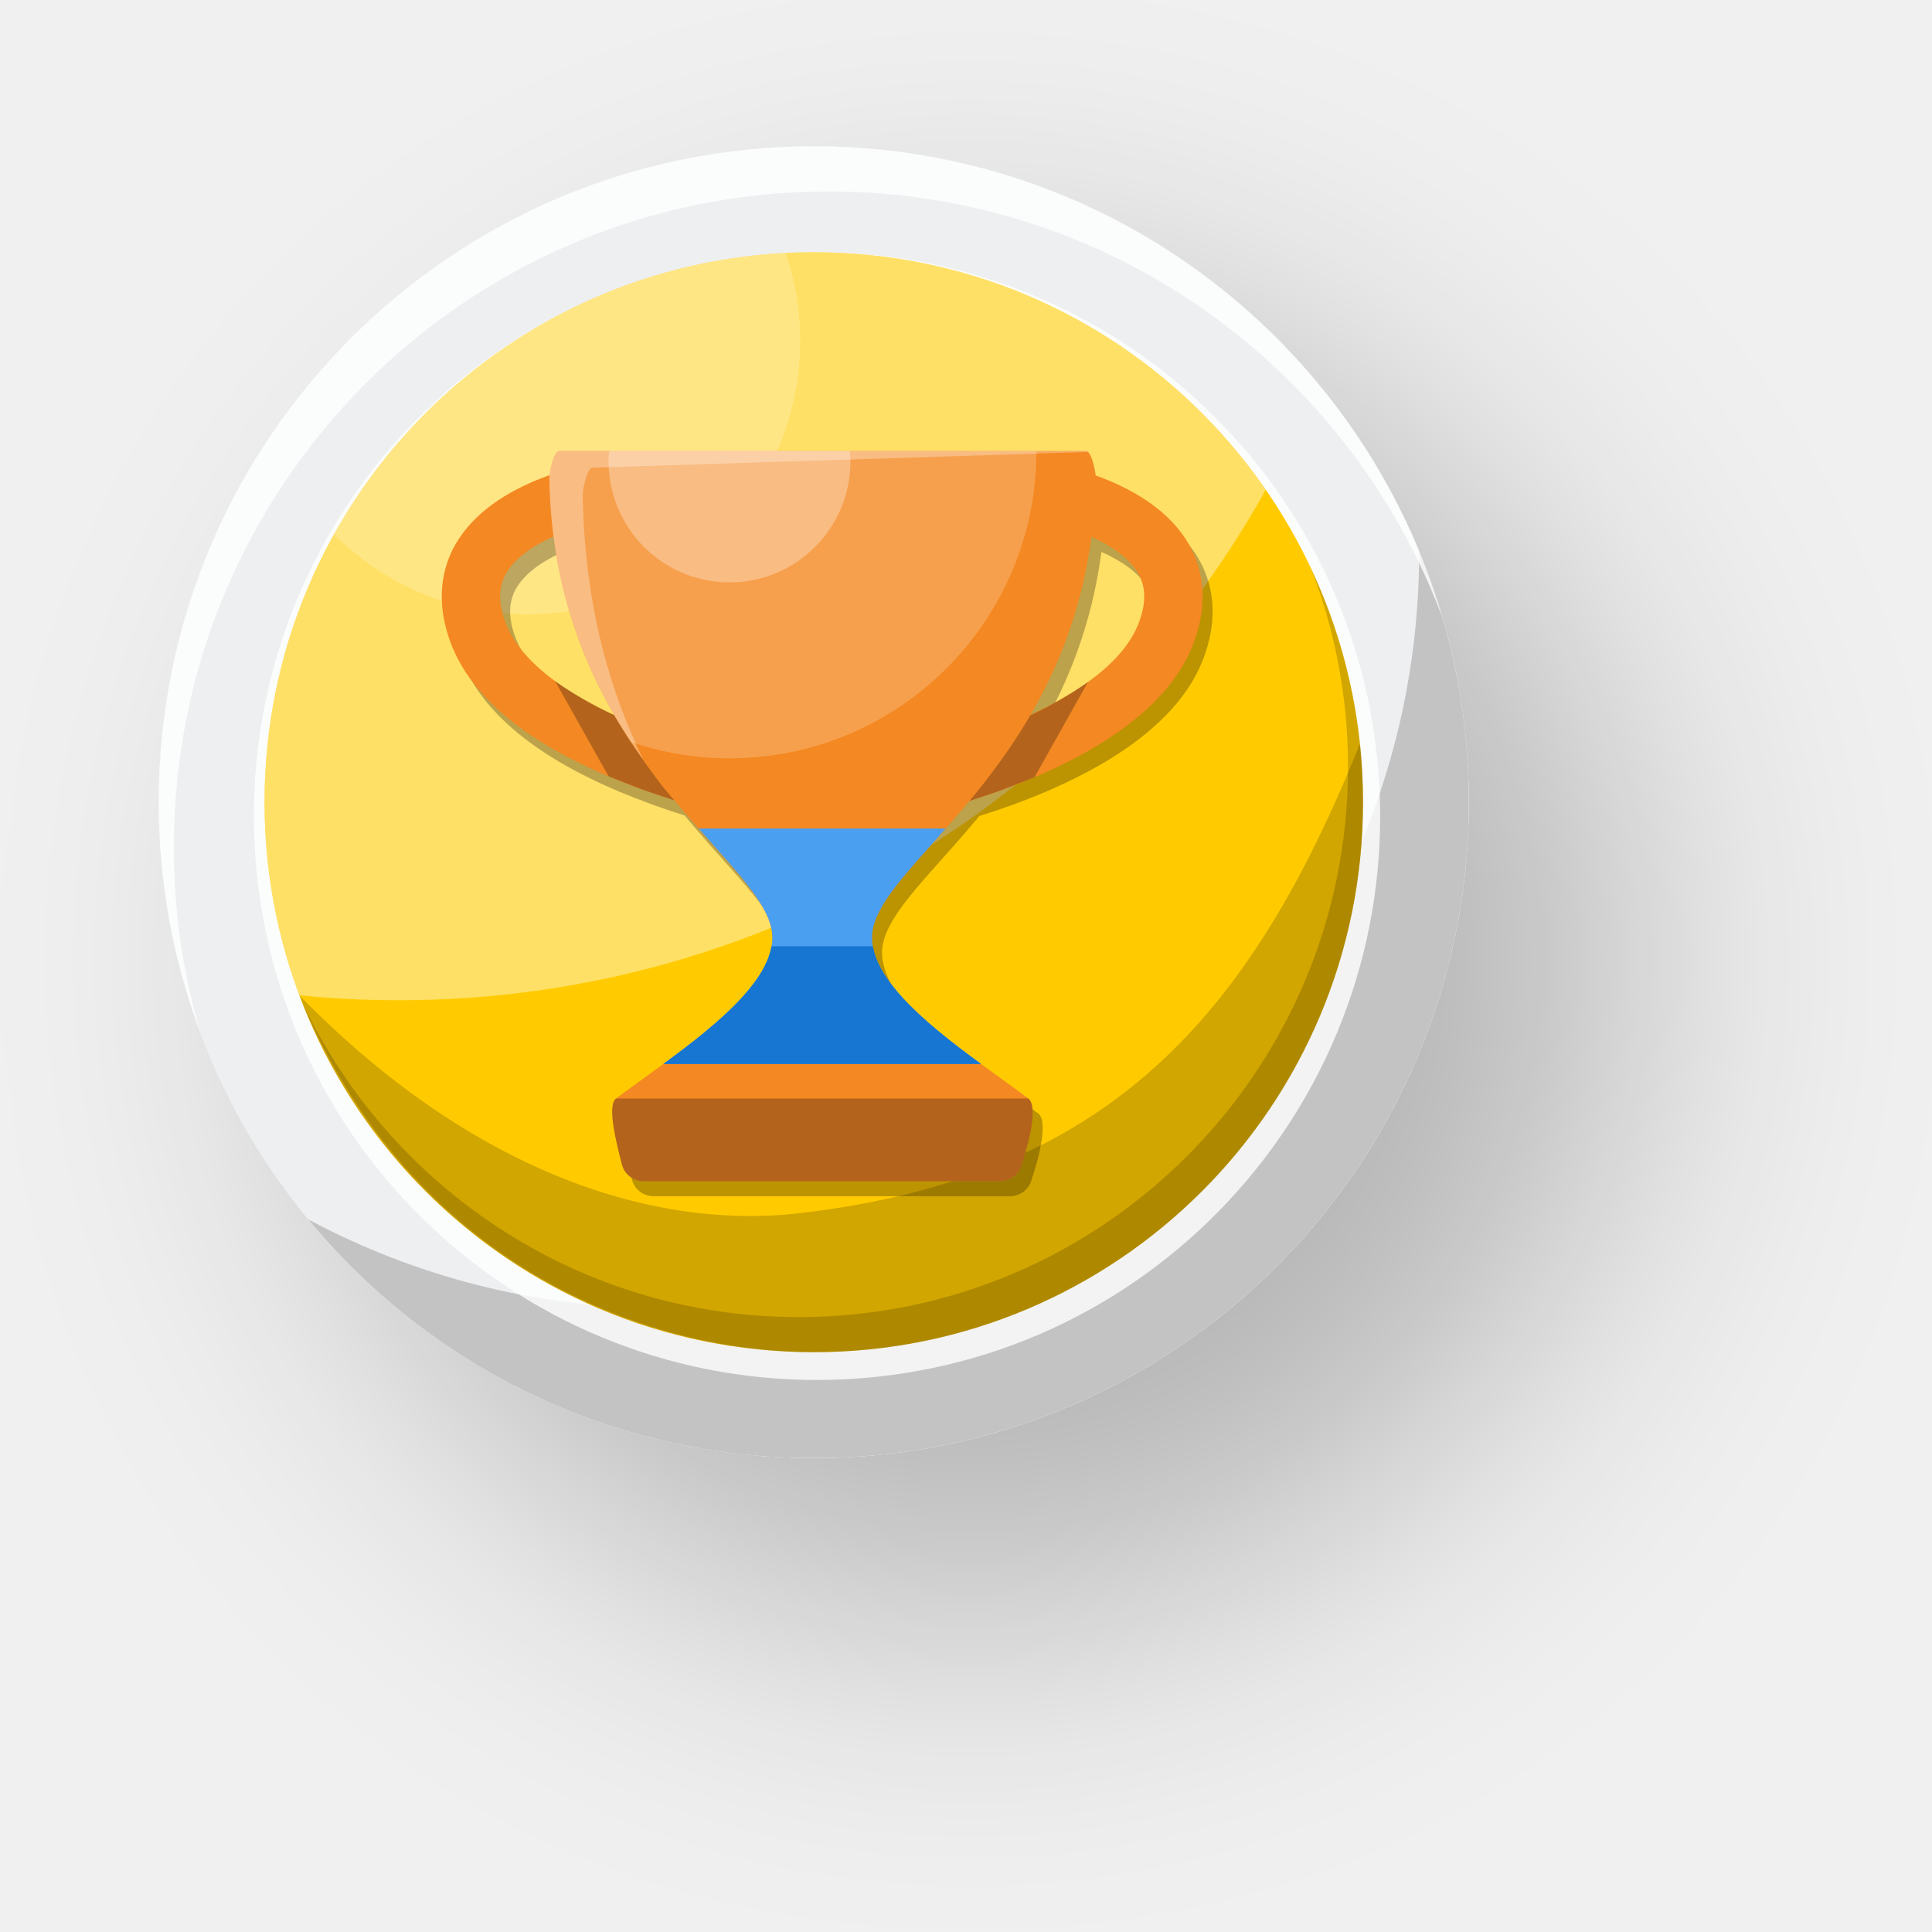
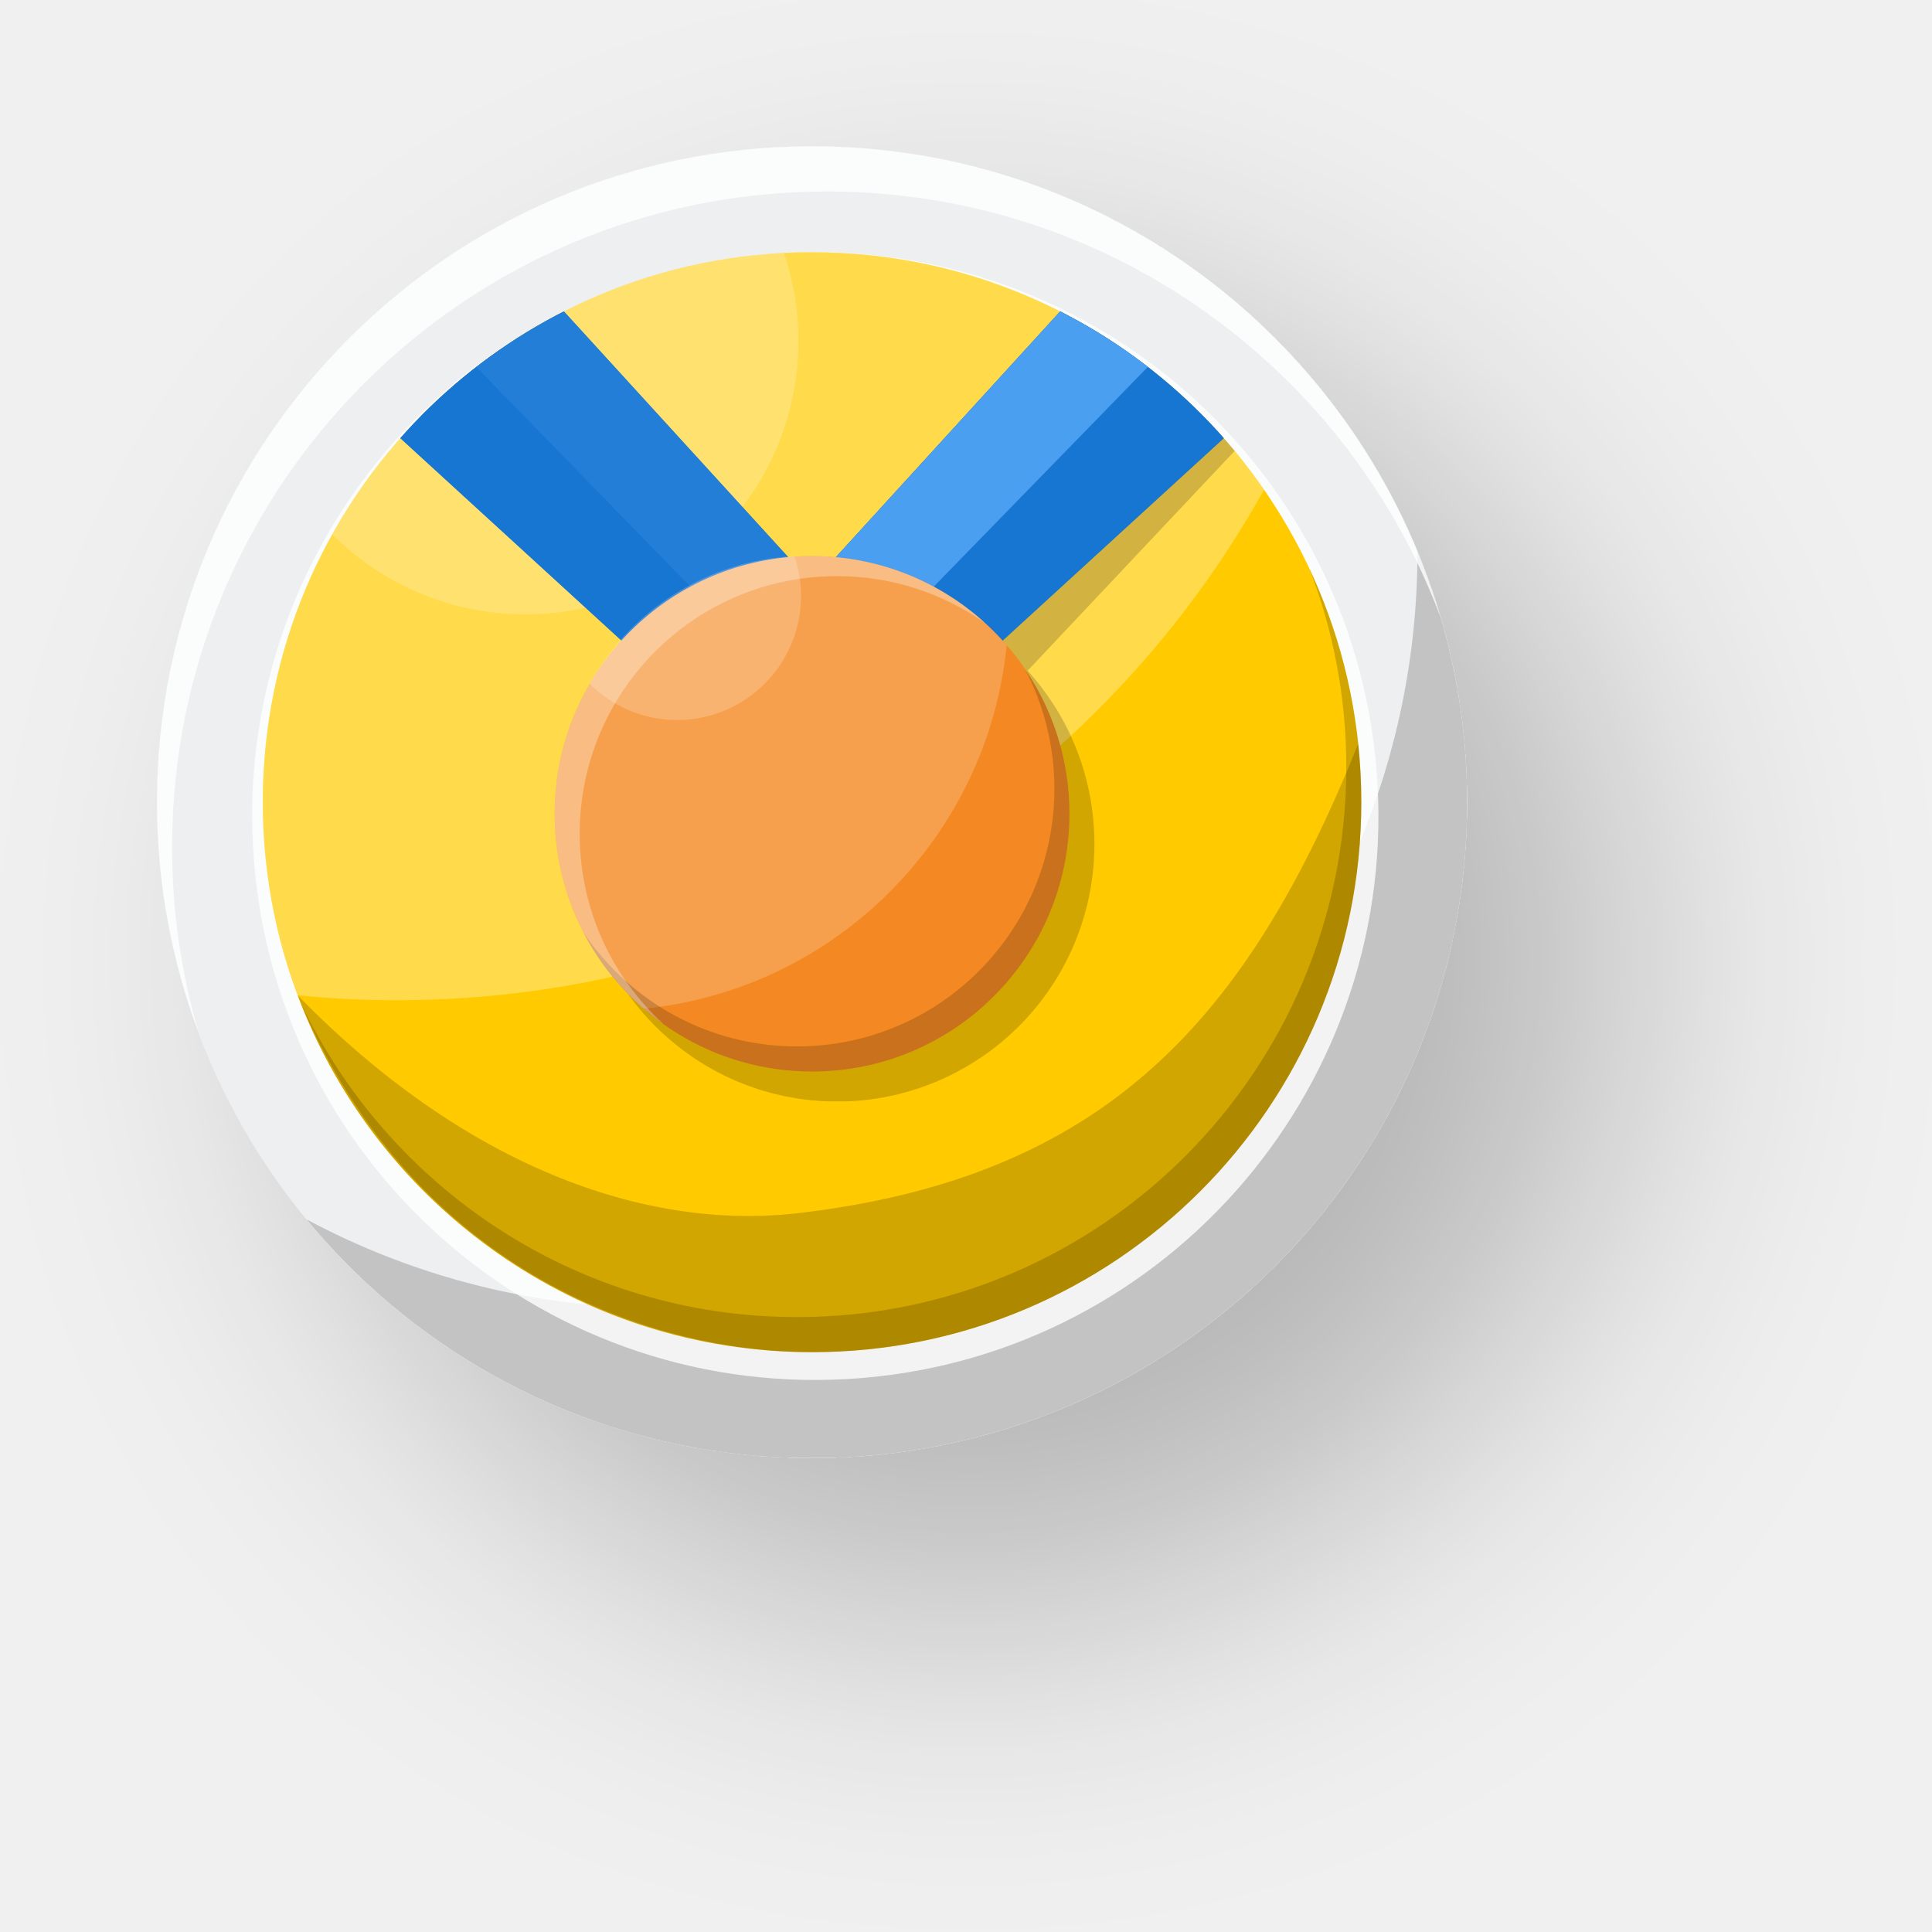
<svg xmlns="http://www.w3.org/2000/svg" xmlns:xlink="http://www.w3.org/1999/xlink" width="123px" height="123px" viewBox="0 0 123 123" version="1.1">
  <defs>
    <filter x="-50%" y="-50%" width="200%" height="200%" filterUnits="objectBoundingBox" id="filter-1">
      <feOffset dx="10" dy="10" in="SourceAlpha" result="shadowOffsetOuter1" />
      <feGaussianBlur stdDeviation="10" in="shadowOffsetOuter1" result="shadowBlurOuter1" />
      <feColorMatrix values="0 0 0 0 0   0 0 0 0 0   0 0 0 0 0  0 0 0 0.246 0" type="matrix" in="shadowBlurOuter1" result="shadowMatrixOuter1" />
      <feMerge>
        <feMergeNode in="shadowMatrixOuter1" />
        <feMergeNode in="SourceGraphic" />
      </feMerge>
    </filter>
    <polygon id="path-2" points="74.156 57.754 74.156 0.049 0.289 0.049 0.289 57.754 74.156 57.754" />
+     <path d="M0.014,52.787 C0.294,53.267 0.586,53.74 0.888,54.206 L59.565,54.206 C61.665,50.972 63.246,47.369 64.19,43.515 L64.19,26.778 C60.443,11.482 46.659,0.133 30.227,0.133 C17.339,0.133 6.079,7.114 0.014,17.506 L0.014,52.787 L0.014,52.787 Z" id="path-4" />
+     <path d="M34.184,26.575 C30.366,11.382 16.631,0.133 0.272,0.133 L0.272,28.915 L34.184,28.915 L34.184,26.575 L34.184,26.575 Z" id="path-6" />
+     <path d="M34.184,26.575 C30.366,11.382 16.631,0.133 0.272,0.133 L0.272,28.915 L34.184,28.915 L34.184,26.575 L34.184,26.575 Z" id="path-8" />
+     <path d="M29.079,15.293 C22.772,6.135 12.222,0.133 0.272,0.133 L0.272,25.24 L29.079,25.24 L29.079,15.293 L29.079,15.293 Z" id="path-10" />
+     <path d="M34.05,0.133 C17.691,0.133 3.956,11.382 0.138,26.575 L0.138,28.915 L34.05,28.915 L34.05,0.133 L34.05,0.133 Z" id="path-12" />
+     <path d="M34.05,0.133 C17.691,0.133 3.956,11.382 0.138,26.575 L0.138,28.915 L34.05,28.915 L34.05,0.133 L34.05,0.133 Z" id="path-14" />
+     <path d="M28.952,0.133 C17.002,0.133 6.452,6.135 0.145,15.293 L0.145,25.24 L28.952,25.24 L28.952,0.133 L28.952,0.133 Z" id="path-16" />
  </defs>
  <g id="GdS-md" stroke="none" stroke-width="1" fill="none" fill-rule="evenodd">
-     <g id="07---game_mapa" transform="translate(-705, -588)">
+     <g id="07---game_mapa" transform="translate(-467, -588)">
      <g id="Group-4" transform="translate(467, 588)">
-         <g id="Page-1" filter="url(#filter-1)" transform="translate(237.1092, 0)">
-           <g id="Group-20" transform="translate(11, 9.224636)">
+         <g id="Page-1" filter="url(#filter-1)">
+           <g id="Group-20" transform="translate(10, 9.224636)">
            <path d="M83.397,41.847 C83.397,64.907 64.728,83.6 41.699,83.6 C18.669,83.6 0,64.907 0,41.847 C0,18.788 18.669,0.094 41.699,0.094 C64.728,0.094 83.397,18.788 83.397,41.847" id="Fill-1" fill="#EDEFF1" />
            <g id="Group-5" transform="translate(9.241448, 25.84592)">
              <mask id="mask-3" fill="white">
                <use xlink:href="#path-2" />
              </mask>
              <g id="Clip-4" />
              <path d="M71.001,0.049 C71,26.65 49.464,48.214 22.897,48.214 C14.725,48.214 7.029,46.171 0.289,42.57 C7.937,51.844 19.508,57.754 32.457,57.754 C55.487,57.754 74.156,39.061 74.156,16.001 C74.156,10.351 73.033,4.964 71.001,0.049" id="Fill-3" fill="#1E120F" opacity="0.2" mask="url(#mask-3)" />
            </g>
            <path d="M39.91,6.889 C20.141,7.993 5.008,24.934 6.11,44.729 C7.212,64.525 24.132,79.677 43.901,78.574 C63.67,77.47 78.803,60.528 77.701,40.734 C76.599,20.938 59.68,5.786 39.91,6.889" id="Fill-6" fill="#FFFFFF" opacity="0.8" />
-             <path d="M42.655,2.966 C60.538,2.966 75.79,14.24 81.714,30.077 C76.639,12.749 60.646,0.094 41.699,0.094 C18.669,0.094 0,18.788 0,41.847 C0,47 0.934,51.933 2.639,56.49 C1.545,52.756 0.956,48.807 0.956,44.719 C0.956,21.66 19.625,2.966 42.655,2.966 Z" id="Fill-8" fill="#FFFFFF" opacity="0.8" />
+             <path d="M0.956,44.719 C0.956,21.66 19.625,2.966 42.655,2.966 C60.538,2.966 75.79,14.24 81.714,30.077 C76.639,12.749 60.646,0.094 41.699,0.094 C18.669,0.094 0,18.788 0,41.847 C0,47 0.934,51.933 2.639,56.49 C1.545,52.756 0.956,48.807 0.956,44.719" id="Fill-8" fill="#FFFFFF" opacity="0.8" />
            <path d="M76.667,41.847 C76.667,61.185 61.011,76.861 41.699,76.861 C22.386,76.861 6.731,61.185 6.731,41.847 C6.731,22.51 22.386,6.834 41.699,6.834 C61.011,6.834 76.667,22.51 76.667,41.847" id="Fill-10" fill="#FFCB00" />
-             <path d="M40.857,68.005 C30.973,69.165 19.484,64.935 8.949,54.141 C15.985,71.274 30.907,76.861 41.699,76.861 C61.011,76.861 76.667,61.185 76.667,41.848 C76.667,40.591 76.599,39.351 76.471,38.13 C69.425,55.65 60.393,65.712 40.857,68.005" id="Fill-12" fill="#1E120F" opacity="0.2" />
-             <path d="M70.475,21.954 C64.165,12.819 53.63,6.834 41.699,6.834 C22.386,6.834 6.73,22.51 6.73,41.847 C6.73,46.174 7.516,50.315 8.949,54.141 C11.029,54.348 13.138,54.455 15.272,54.455 C39.01,54.455 59.685,41.34 70.475,21.954" id="Fill-14" fill="#FFFFFF" opacity="0.4" />
+             <path d="M8.949,54.141 C15.985,71.274 30.907,76.861 41.699,76.861 C61.011,76.861 76.667,61.185 76.667,41.848 C76.667,40.591 76.599,39.351 76.471,38.13 C69.425,55.65 60.393,65.712 40.857,68.005 C30.973,69.165 19.484,64.935 8.949,54.141 Z" id="Fill-12" fill="#1E120F" opacity="0.2" />
+             <path d="M70.475,21.954 C64.165,12.819 53.63,6.834 41.699,6.834 C22.386,6.834 6.73,22.51 6.73,41.847 C6.73,46.174 7.516,50.315 8.949,54.141 C11.029,54.348 13.138,54.455 15.272,54.455 C39.01,54.455 59.685,41.34 70.475,21.954" id="Fill-14" fill="#FFFFFF" opacity="0.3" />
            <path d="M11.154,24.794 C14.301,27.941 18.645,29.887 23.444,29.887 C33.048,29.887 40.833,22.092 40.833,12.476 C40.833,10.517 40.505,8.636 39.91,6.879 C27.536,7.503 16.86,14.569 11.154,24.794" id="Fill-16" fill="#FFFFFF" opacity="0.2" />
-             <path d="M73.358,26.966 C74.876,30.889 75.711,35.154 75.711,39.614 C75.711,58.951 60.055,74.627 40.743,74.627 C26.745,74.627 14.67,66.391 9.084,54.495 C14.149,67.581 26.841,76.861 41.699,76.861 C61.011,76.861 76.667,61.185 76.667,41.847 C76.667,36.526 75.479,31.483 73.358,26.966" id="Fill-18" fill="#1E120F" opacity="0.2" />
+             <path d="M75.711,39.614 C75.711,58.951 60.055,74.627 40.743,74.627 C26.745,74.627 14.67,66.391 9.084,54.495 C14.149,67.581 26.841,76.861 41.699,76.861 C61.011,76.861 76.667,61.185 76.667,41.847 C76.667,36.526 75.479,31.483 73.358,26.966 C74.876,30.889 75.711,35.154 75.711,39.614 Z" id="Fill-18" fill="#1E120F" opacity="0.2" />
          </g>
-           <g id="Group-45" transform="translate(28.84556, 28.68885)">
-             <path d="M45.136,12.037 C44.553,13.483 43.299,14.753 41.708,15.854 C41.496,15.998 41.155,16.224 40.724,16.49 C39.96,16.95 39.142,17.376 38.297,17.769 C40.084,14.695 41.566,10.994 42.169,6.449 C43.4,7.001 44.565,7.763 45.147,8.773 C45.662,9.671 45.658,10.739 45.136,12.037 M4.917,12.04 C4.394,10.739 4.39,9.671 4.906,8.773 C5.494,7.751 6.678,6.984 7.924,6.431 C7.931,6.48 7.936,6.531 7.943,6.58 C7.946,6.603 7.948,6.626 7.951,6.649 C7.963,6.735 7.977,6.82 7.989,6.906 C7.998,6.969 8.008,7.031 8.017,7.093 C8.05,7.31 8.084,7.525 8.121,7.738 C8.132,7.804 8.144,7.87 8.155,7.936 C8.175,8.047 8.195,8.157 8.215,8.266 C8.223,8.306 8.231,8.346 8.239,8.385 C8.278,8.584 8.317,8.781 8.359,8.976 C8.368,9.02 8.378,9.063 8.388,9.107 C8.462,9.445 8.541,9.779 8.625,10.107 C8.63,10.128 8.635,10.149 8.641,10.17 C8.692,10.37 8.746,10.568 8.801,10.765 C8.805,10.78 8.809,10.795 8.813,10.81 C8.848,10.934 8.885,11.057 8.921,11.179 C8.934,11.224 8.948,11.269 8.961,11.313 C9.023,11.52 9.087,11.725 9.153,11.928 C9.161,11.952 9.169,11.977 9.177,12.001 C9.21,12.101 9.242,12.2 9.275,12.298 C9.277,12.304 9.279,12.31 9.282,12.316 C9.37,12.574 9.461,12.829 9.554,13.081 C9.559,13.094 9.564,13.107 9.569,13.121 C9.593,13.184 9.616,13.248 9.64,13.311 C9.643,13.317 9.645,13.323 9.647,13.328 C9.771,13.653 9.899,13.972 10.032,14.286 C10.038,14.301 10.044,14.315 10.051,14.33 C10.574,15.566 11.159,16.716 11.782,17.79 C11.252,17.543 10.733,17.283 10.23,17.01 C9.307,16.497 8.566,16.006 8.227,15.774 C6.701,14.694 5.497,13.453 4.917,12.04 M48.364,6.906 C47.049,4.628 44.549,3.296 42.437,2.54 C42.388,2.098 32.644,1.275 32.39,1.042 L41.95,1.042 L40.357,1.042 C40.336,1.023 29.161,1.009 29.14,0.998 C29.138,0.997 34.873,0.996 34.872,0.996 C34.851,0.986 41.84,0.981 41.818,0.98 C41.816,0.98 41.815,0.979 41.813,0.979 L38.67,0.979 L26.795,0.979 L11.46,0.979 L8.292,0.979 C7.973,0.979 7.733,1.995 7.671,2.52 C5.548,3.273 3.016,4.607 1.689,6.906 C0.924,8.231 0.264,10.439 1.473,13.443 C2.806,16.691 6.151,19.46 11.426,21.692 L11.427,21.693 C11.427,21.693 11.452,21.703 11.498,21.721 C12.117,21.982 12.765,22.235 13.438,22.481 C13.545,22.521 13.64,22.557 13.716,22.584 C13.77,22.604 13.839,22.629 13.916,22.656 C14.484,22.856 15.057,23.046 15.628,23.225 C16.675,24.489 17.696,25.613 18.599,26.631 C18.651,26.69 18.702,26.749 18.754,26.807 C18.824,26.886 18.893,26.965 18.962,27.043 C19.054,27.149 19.145,27.253 19.235,27.356 C19.276,27.404 19.317,27.452 19.358,27.499 C19.443,27.599 19.527,27.698 19.61,27.795 C19.635,27.825 19.66,27.854 19.684,27.883 C19.785,28.003 19.882,28.122 19.978,28.24 C20.007,28.275 20.036,28.311 20.064,28.346 C20.151,28.454 20.236,28.561 20.317,28.667 C20.33,28.682 20.343,28.699 20.355,28.715 C20.445,28.832 20.531,28.948 20.614,29.063 C20.637,29.093 20.659,29.124 20.68,29.154 C20.758,29.263 20.833,29.37 20.904,29.477 C20.91,29.486 20.917,29.495 20.923,29.504 C20.998,29.617 21.068,29.729 21.134,29.839 C21.151,29.868 21.168,29.896 21.185,29.924 C21.247,30.03 21.307,30.136 21.362,30.24 C21.365,30.246 21.368,30.252 21.371,30.257 C21.427,30.366 21.478,30.473 21.525,30.579 C21.537,30.606 21.548,30.632 21.559,30.659 C21.603,30.763 21.644,30.867 21.679,30.97 C21.68,30.972 21.681,30.975 21.682,30.977 C21.717,31.082 21.745,31.185 21.77,31.288 C21.776,31.313 21.781,31.339 21.787,31.364 C21.809,31.467 21.828,31.57 21.839,31.671 C21.839,31.671 21.839,31.671 21.839,31.671 C21.85,31.774 21.853,31.877 21.853,31.98 C21.852,32.011 21.851,32.042 21.85,32.073 C21.847,32.148 21.843,32.222 21.835,32.297 C21.831,32.33 21.828,32.363 21.823,32.396 C21.818,32.435 21.81,32.474 21.803,32.513 L21.797,32.513 C21.421,34.724 18.834,37.044 16.097,39.126 C16.092,39.13 16.087,39.134 16.081,39.138 C15.892,39.282 15.702,39.425 15.512,39.566 C15.501,39.575 15.49,39.583 15.478,39.591 C15.29,39.731 15.102,39.87 14.914,40.008 L14.914,40.008 C13.847,40.79 12.803,41.529 11.905,42.204 L11.905,42.204 C11.687,42.362 11.632,42.787 11.667,43.331 C11.681,43.532 11.706,43.75 11.74,43.976 C11.769,44.165 11.803,44.36 11.842,44.557 C11.867,44.684 11.893,44.812 11.921,44.939 C12.034,45.459 12.165,45.973 12.277,46.406 C12.436,47.044 13.021,47.47 13.658,47.47 L36.342,47.47 C36.74,47.47 37.118,47.303 37.384,47.023 C37.39,47.017 37.394,47.009 37.4,47.003 C37.551,46.838 37.666,46.636 37.723,46.406 C37.767,46.278 37.812,46.14 37.857,45.997 C37.954,45.693 38.049,45.362 38.134,45.024 C38.149,44.963 38.164,44.902 38.179,44.841 C38.271,44.453 38.346,44.064 38.389,43.705 C38.414,43.495 38.429,43.294 38.428,43.112 C38.428,43.026 38.425,42.945 38.418,42.868 C38.411,42.791 38.4,42.718 38.386,42.651 C38.344,42.448 38.268,42.293 38.148,42.204 L38.148,42.204 C37.25,41.529 36.206,40.79 35.139,40.008 L35.139,40.008 C34.952,39.871 34.765,39.733 34.577,39.593 C34.565,39.584 34.552,39.575 34.54,39.566 C34.35,39.424 34.161,39.282 33.972,39.139 C33.967,39.134 33.961,39.13 33.955,39.125 C31.218,37.043 28.632,34.724 28.256,32.513 L28.25,32.513 C28.243,32.474 28.235,32.435 28.229,32.395 C28.225,32.363 28.222,32.33 28.218,32.298 C28.21,32.223 28.206,32.148 28.203,32.073 C28.202,32.042 28.2,32.011 28.2,31.98 C28.2,31.877 28.203,31.774 28.214,31.671 L28.214,31.671 C28.225,31.57 28.244,31.467 28.266,31.364 C28.271,31.339 28.277,31.313 28.283,31.288 C28.308,31.185 28.336,31.082 28.371,30.977 C28.372,30.975 28.373,30.972 28.374,30.97 C28.408,30.867 28.45,30.763 28.494,30.659 C28.505,30.632 28.517,30.606 28.528,30.579 C28.575,30.473 28.626,30.366 28.682,30.257 C28.685,30.251 28.688,30.246 28.691,30.24 C28.746,30.136 28.806,30.031 28.868,29.924 C28.885,29.896 28.901,29.868 28.919,29.839 C28.986,29.729 29.055,29.618 29.13,29.505 C29.136,29.495 29.144,29.485 29.15,29.475 C29.221,29.369 29.295,29.262 29.372,29.154 C29.394,29.124 29.416,29.093 29.439,29.062 C29.522,28.948 29.608,28.832 29.698,28.715 C29.711,28.698 29.724,28.682 29.737,28.666 C29.818,28.561 29.902,28.455 29.988,28.348 C30.017,28.311 30.046,28.275 30.076,28.238 C30.172,28.121 30.269,28.003 30.369,27.883 C30.394,27.853 30.42,27.823 30.445,27.793 C30.527,27.696 30.61,27.599 30.695,27.501 C30.736,27.452 30.778,27.404 30.82,27.356 C30.907,27.255 30.996,27.153 31.086,27.051 C31.158,26.968 31.231,26.885 31.305,26.802 C31.354,26.746 31.403,26.691 31.453,26.635 C32.347,25.626 33.358,24.514 34.396,23.265 C39.883,21.547 46.562,18.442 48.584,13.43 C49.788,10.439 49.129,8.231 48.364,6.906" id="Fill-21" fill="#1E120F" opacity="0.3" />
-             <path d="M22.792,24.061 C21.841,24.061 17.236,23.119 13.078,21.627 C6.471,19.258 2.352,16.182 0.835,12.485 C-0.373,9.482 0.287,7.274 1.052,5.948 C3.453,1.787 9.813,0.78 10.53,0.679 L11.049,4.366 L10.789,2.522 L11.052,4.365 C9.596,4.576 5.539,5.606 4.269,7.816 C3.753,8.713 3.757,9.781 4.279,11.082 C6.781,17.177 20.81,20.119 22.841,20.352 C22.124,20.276 21.197,20.705 20.909,21.675 L22.688,22.204 L23.521,20.538 L24.52,22.537 L22.884,24.057 C22.859,24.06 22.828,24.061 22.792,24.061" id="Fill-23" fill="#F48820" />
-             <path d="M25.959,24.055 C25.935,24.055 25.916,24.054 25.902,24.052 L24.477,23.867 L24.114,21.012 L25.451,20.475 L26.833,23.932 L26.142,22.203 L27.941,21.745 C27.689,20.757 26.739,20.259 25.976,20.353 C28.012,20.11 42.062,17.118 44.499,11.08 C45.021,9.782 45.025,8.714 44.509,7.816 C43.239,5.606 39.182,4.575 37.726,4.365 L38.248,0.678 C38.965,0.78 45.324,1.787 47.726,5.948 C48.491,7.274 49.151,9.482 47.947,12.473 C44.481,21.064 27.329,24.055 25.959,24.055" id="Fill-25" fill="#F48820" />
-             <path d="M10.789,20.736 L7.388,14.675 C7.388,14.675 9.149,15.945 11.151,16.837 C11.151,16.837 13.457,20.654 14.992,22.268 C14.992,22.268 13.543,21.797 13.078,21.627 C12.493,21.414 10.789,20.736 10.789,20.736" id="Fill-27" fill="#1E120F" opacity="0.3" />
-             <path d="M37.911,20.788 L41.313,14.728 C41.313,14.728 39.552,15.997 37.549,16.889 C37.549,16.889 35.244,20.706 33.709,22.32 C33.709,22.32 35.157,21.849 35.622,21.68 C36.208,21.466 37.911,20.788 37.911,20.788" id="Fill-29" fill="#1E120F" opacity="0.3" />
-             <path d="M37.511,41.246 C33.686,38.374 27.204,34.331 27.576,30.714 C28.108,25.874 41.442,19.491 41.814,1.777 C41.814,1.405 41.548,0.022 41.176,0.022 L7.655,0.022 C7.283,0.022 7.018,1.405 7.018,1.777 C7.336,19.491 20.67,25.874 21.202,30.714 C21.574,34.331 15.092,38.374 11.267,41.246 C10.683,41.672 11.267,44.013 11.639,45.449 C11.799,46.087 12.383,46.513 13.021,46.513 L35.704,46.513 C36.342,46.513 36.926,46.087 37.085,45.449 C37.564,44.066 38.148,41.725 37.511,41.246" id="Fill-31" fill="#F48820" />
-             <path d="M38.033,0.022 L7.655,0.022 C7.283,0.022 7.018,1.405 7.018,1.777 C7.149,9.058 9.479,14.422 12.215,18.554 C14.185,19.222 16.294,19.59 18.49,19.59 C29.283,19.59 38.033,10.829 38.033,0.022" id="Fill-33" fill="#FFFFFF" opacity="0.2" />
-             <path d="M9.143,2.841 C9.143,2.469 9.408,1.086 9.78,1.086 L41.313,0.085 C41.269,0.045 41.223,0.022 41.176,0.022 L7.655,0.022 C7.283,0.022 7.018,1.405 7.018,1.777 C7.161,9.766 9.954,15.446 13.024,19.723 C11.006,15.577 9.275,10.185 9.143,2.841" id="Fill-35" fill="#FFFFFF" opacity="0.3" />
-             <path d="M32.252,24.061 L16.529,24.061 C18.983,26.847 21.002,28.89 21.202,30.714 C21.486,33.482 17.757,36.499 14.277,39.05 L34.501,39.05 C31.021,36.499 27.292,33.482 27.577,30.714 C27.777,28.89 29.795,26.847 32.252,24.061" id="Fill-37" fill="#4B9FF1" />
-             <path d="M27.618,31.556 L21.16,31.556 C20.729,34.084 17.408,36.756 14.277,39.051 L34.501,39.051 C31.37,36.756 28.049,34.084 27.618,31.556" id="Fill-39" fill="#1976D1" />
-             <path d="M11.639,45.449 C11.799,46.087 12.383,46.512 13.021,46.512 L35.704,46.512 C36.342,46.512 36.926,46.087 37.086,45.449 C37.564,44.066 38.148,41.725 37.511,41.246 L11.268,41.246 C10.683,41.672 11.268,44.012 11.639,45.449" id="Fill-41" fill="#1E120F" opacity="0.3" />
-             <path d="M18.49,8.389 C22.743,8.389 26.19,4.937 26.19,0.678 C26.19,0.457 26.175,0.239 26.157,0.022 L10.822,0.022 C10.804,0.239 10.789,0.457 10.789,0.678 C10.789,4.937 14.237,8.389 18.49,8.389" id="Fill-43" fill="#FFFFFF" opacity="0.3" />
+           <g id="Group-52" transform="translate(17.6481, 15.92543)">
+             <g id="Group-23" transform="translate(3.824048, 0)">
+               <mask id="mask-5" fill="white">
+                 <use xlink:href="#path-4" />
+               </mask>
+               <g id="Clip-22" />
+               <path d="M48.186,37.038 C48.183,36.962 48.178,36.885 48.173,36.809 C48.162,36.627 48.149,36.446 48.132,36.266 C48.124,36.187 48.117,36.108 48.109,36.03 C48.086,35.809 48.058,35.591 48.026,35.373 C48.022,35.345 48.019,35.316 48.015,35.288 C47.978,35.048 47.934,34.812 47.887,34.576 C47.871,34.494 47.853,34.414 47.836,34.333 C47.801,34.171 47.764,34.011 47.725,33.852 C47.703,33.765 47.682,33.678 47.659,33.591 C47.613,33.417 47.563,33.243 47.512,33.071 C47.493,33.011 47.477,32.949 47.458,32.889 C47.391,32.672 47.317,32.458 47.241,32.245 C47.208,32.154 47.173,32.064 47.139,31.974 C47.088,31.841 47.036,31.708 46.982,31.577 C46.943,31.48 46.903,31.384 46.861,31.288 C46.804,31.155 46.744,31.023 46.683,30.892 C46.639,30.798 46.597,30.704 46.552,30.611 C46.462,30.428 46.369,30.246 46.273,30.067 C46.221,29.969 46.166,29.872 46.111,29.776 C46.051,29.668 45.99,29.561 45.928,29.456 C45.869,29.356 45.809,29.256 45.747,29.157 C45.682,29.052 45.615,28.949 45.548,28.845 C45.069,28.112 44.538,27.416 43.952,26.771 L64.19,5.291 L60.627,1.724 L55.782,-3.128 L33.335,21.463 C33.209,21.451 33.082,21.444 32.955,21.435 C32.872,21.43 32.789,21.421 32.706,21.417 C32.683,21.415 32.661,21.414 32.638,21.413 C32.367,21.399 32.094,21.392 31.82,21.392 C31.447,21.392 31.077,21.409 30.711,21.434 C30.706,21.42 30.703,21.405 30.698,21.392 C30.555,21.399 30.415,21.417 30.273,21.428 L7.858,-3.128 L3.013,1.724 L0.014,5.662 L21.044,25.716 C20.288,26.571 18.215,28.515 17.655,29.518 C17.659,29.523 17.664,29.527 17.668,29.531 C17.582,29.68 17.494,29.827 17.412,29.978 C17.16,30.443 16.929,30.922 16.722,31.413 C16.515,31.903 16.331,32.406 16.171,32.92 C15.692,34.461 15.434,36.1 15.434,37.799 C15.434,38.097 15.443,38.392 15.459,38.686 C15.46,38.717 15.463,38.748 15.465,38.779 C15.47,38.867 15.479,38.955 15.486,39.043 C15.499,39.216 15.511,39.39 15.53,39.562 C15.536,39.623 15.544,39.684 15.551,39.745 C15.562,39.837 15.575,39.928 15.588,40.02 C15.606,40.156 15.625,40.292 15.646,40.427 C15.661,40.517 15.677,40.606 15.693,40.694 C15.708,40.778 15.722,40.861 15.739,40.945 C15.761,41.058 15.784,41.171 15.808,41.283 C15.831,41.387 15.855,41.491 15.88,41.594 C15.887,41.626 15.894,41.658 15.902,41.689 C15.914,41.74 15.924,41.791 15.936,41.84 C15.961,41.937 15.989,42.032 16.015,42.128 C16.041,42.225 16.069,42.321 16.097,42.417 C16.129,42.526 16.159,42.636 16.193,42.743 C16.206,42.783 16.22,42.822 16.233,42.861 C16.244,42.895 16.256,42.929 16.268,42.964 C16.296,43.049 16.324,43.135 16.354,43.22 C16.4,43.353 16.448,43.484 16.497,43.614 C16.522,43.681 16.549,43.746 16.574,43.811 C16.6,43.875 16.624,43.94 16.65,44.003 C16.717,44.166 16.786,44.326 16.858,44.486 C16.885,44.547 16.911,44.607 16.939,44.667 C16.954,44.7 16.969,44.734 16.985,44.767 C17.085,44.981 17.191,45.192 17.3,45.401 C17.316,45.43 17.33,45.461 17.346,45.49 C17.415,45.62 17.487,45.748 17.559,45.876 C17.578,45.91 17.598,45.943 17.617,45.977 C17.842,46.366 18.08,46.746 18.334,47.114 C18.339,47.122 18.344,47.129 18.35,47.137 C18.376,47.175 18.403,47.211 18.429,47.249 C18.455,47.286 18.481,47.323 18.508,47.359 C18.631,47.531 18.757,47.7 18.886,47.866 C18.903,47.888 18.921,47.91 18.938,47.932 C19.094,48.131 19.255,48.326 19.421,48.518 C19.454,48.557 19.487,48.596 19.521,48.634 C19.524,48.638 19.527,48.641 19.53,48.644 C19.629,48.757 19.73,48.869 19.833,48.98 C19.869,49.018 19.905,49.055 19.941,49.093 C20.127,49.29 20.319,49.482 20.515,49.669 C20.564,49.716 20.613,49.764 20.663,49.81 C20.764,49.905 20.867,49.997 20.971,50.09 C21.034,50.146 21.099,50.201 21.163,50.256 C21.326,50.396 21.491,50.532 21.66,50.666 C21.742,50.731 21.823,50.797 21.907,50.86 C22.004,50.935 22.103,51.007 22.203,51.079 C22.29,51.142 22.377,51.205 22.465,51.266 C22.56,51.333 22.655,51.399 22.752,51.464 C22.915,51.573 23.081,51.679 23.249,51.783 C23.335,51.836 23.424,51.887 23.512,51.939 C23.624,52.005 23.738,52.072 23.853,52.135 C23.941,52.185 24.029,52.234 24.119,52.281 C24.287,52.371 24.456,52.458 24.627,52.542 C24.708,52.582 24.789,52.62 24.87,52.658 C25.019,52.728 25.168,52.796 25.319,52.861 C25.4,52.896 25.482,52.931 25.564,52.965 C25.729,53.033 25.895,53.099 26.063,53.162 C26.114,53.181 26.164,53.202 26.215,53.22 C26.427,53.297 26.641,53.369 26.857,53.438 C26.929,53.461 27.002,53.483 27.075,53.505 C27.248,53.557 27.423,53.607 27.599,53.654 C27.657,53.669 27.715,53.686 27.774,53.701 C28,53.758 28.228,53.811 28.457,53.859 C28.518,53.871 28.58,53.883 28.641,53.894 C28.828,53.931 29.016,53.965 29.205,53.995 C29.268,54.006 29.331,54.016 29.394,54.026 C29.633,54.061 29.873,54.092 30.115,54.117 C30.156,54.122 30.198,54.124 30.239,54.128 C30.447,54.148 30.657,54.164 30.867,54.176 C30.934,54.18 31.001,54.184 31.068,54.187 C31.317,54.198 31.568,54.206 31.82,54.206 C34.552,54.206 37.126,53.533 39.391,52.348 C39.796,52.136 40.191,51.908 40.576,51.664 C40.934,51.437 41.285,51.2 41.624,50.946 C41.834,50.789 42.04,50.626 42.243,50.459 C45.884,47.45 48.205,42.896 48.205,37.799 L48.205,37.796 C48.205,37.542 48.198,37.29 48.186,37.038" id="Fill-21" fill="#1E120F" opacity="0.2" mask="url(#mask-5)" />
+             </g>
+             <g id="Group-26" transform="translate(33.77909, 0)">
+               <mask id="mask-7" fill="white">
+                 <use xlink:href="#path-6" />
+               </mask>
+               <g id="Clip-25" />
+               <polygon id="Fill-24" fill="#1976D1" mask="url(#mask-7)" points="7.969 28.915 0.272 21.208 24.234 -5.042 34.184 4.922" />
+             </g>
+             <g id="Group-29" transform="translate(33.77909, 0)">
+               <mask id="mask-9" fill="white">
+                 <use xlink:href="#path-8" />
+               </mask>
+               <g id="Clip-28" />
+               <polygon id="Fill-27" fill="#1976D1" mask="url(#mask-9)" points="7.969 28.915 0.272 21.208 24.234 -5.042 34.184 4.922" />
+             </g>
+             <g id="Group-32" transform="translate(33.77909, 0)">
+               <mask id="mask-11" fill="white">
+                 <use xlink:href="#path-10" />
+               </mask>
+               <g id="Clip-31" />
+               <polygon id="Fill-30" fill="#4B9FF1" mask="url(#mask-11)" points="24.234 -5.042 29.079 -0.191 4.299 25.24 0.272 21.208" />
+             </g>
+             <g id="Group-35">
+               <mask id="mask-13" fill="white">
+                 <use xlink:href="#path-12" />
+               </mask>
+               <g id="Clip-34" />
+               <polygon id="Fill-33" fill="#1976D1" mask="url(#mask-13)" points="26.353 28.915 34.05 21.208 10.088 -5.042 0.138 4.922" />
+             </g>
+             <g id="Group-38">
+               <mask id="mask-15" fill="white">
+                 <use xlink:href="#path-14" />
+               </mask>
+               <g id="Clip-37" />
+               <polygon id="Fill-36" fill="#1976D1" mask="url(#mask-15)" points="26.353 28.915 34.05 21.208 10.088 -5.042 0.138 4.922" />
+             </g>
+             <g id="Group-41" opacity="0.2" transform="translate(5.09873, 0)">
+               <mask id="mask-17" fill="white">
+                 <use xlink:href="#path-16" />
+               </mask>
+               <g id="Clip-40" />
+               <polygon id="Fill-39" fill="#4B9FF1" mask="url(#mask-17)" points="4.99 -5.042 0.145 -0.191 24.924 25.24 28.952 21.208" />
+             </g>
+             <path d="M50.436,35.884 C50.436,44.946 43.1,52.291 34.05,52.291 C25.001,52.291 17.665,44.946 17.665,35.884 C17.665,26.823 25.001,19.477 34.05,19.477 C43.1,19.477 50.436,26.823 50.436,35.884" id="Fill-42" fill="#F48820" />
+             <path d="M46.442,25.156 C43.437,21.68 39.002,19.478 34.051,19.478 C25.001,19.478 17.665,26.823 17.665,35.884 C17.665,40.843 19.864,45.283 23.336,48.292 C35.532,47.079 45.23,37.368 46.442,25.156" id="Fill-44" fill="#FFFFFF" opacity="0.2" />
+             <path d="M47.598,26.655 C48.798,28.936 49.48,31.532 49.48,34.289 C49.48,43.35 42.144,50.696 33.095,50.696 C27.463,50.696 22.497,47.85 19.547,43.518 C22.291,48.734 27.754,52.292 34.051,52.292 C43.1,52.292 50.436,44.946 50.436,35.884 C50.436,32.462 49.388,29.285 47.598,26.655" id="Fill-46" fill="#1E120F" opacity="0.2" />
+             <path d="M19.886,27.604 C21.313,29.031 23.284,29.914 25.46,29.914 C29.816,29.914 33.348,26.378 33.348,22.016 C33.348,21.128 33.199,20.275 32.929,19.478 C27.316,19.761 22.474,22.966 19.886,27.604" id="Fill-48" fill="#FFFFFF" opacity="0.2" />
+             <path d="M19.258,37.161 C19.258,28.1 26.594,20.754 35.644,20.754 C39.159,20.754 42.412,21.866 45.081,23.752 C42.169,21.097 38.299,19.478 34.051,19.478 C25.001,19.478 17.665,26.823 17.665,35.884 C17.665,41.426 20.412,46.323 24.614,49.293 C21.324,46.292 19.258,41.968 19.258,37.161" id="Fill-50" fill="#FFFFFF" opacity="0.3" />
          </g>
        </g>
      </g>
    </g>
  </g>
</svg>
